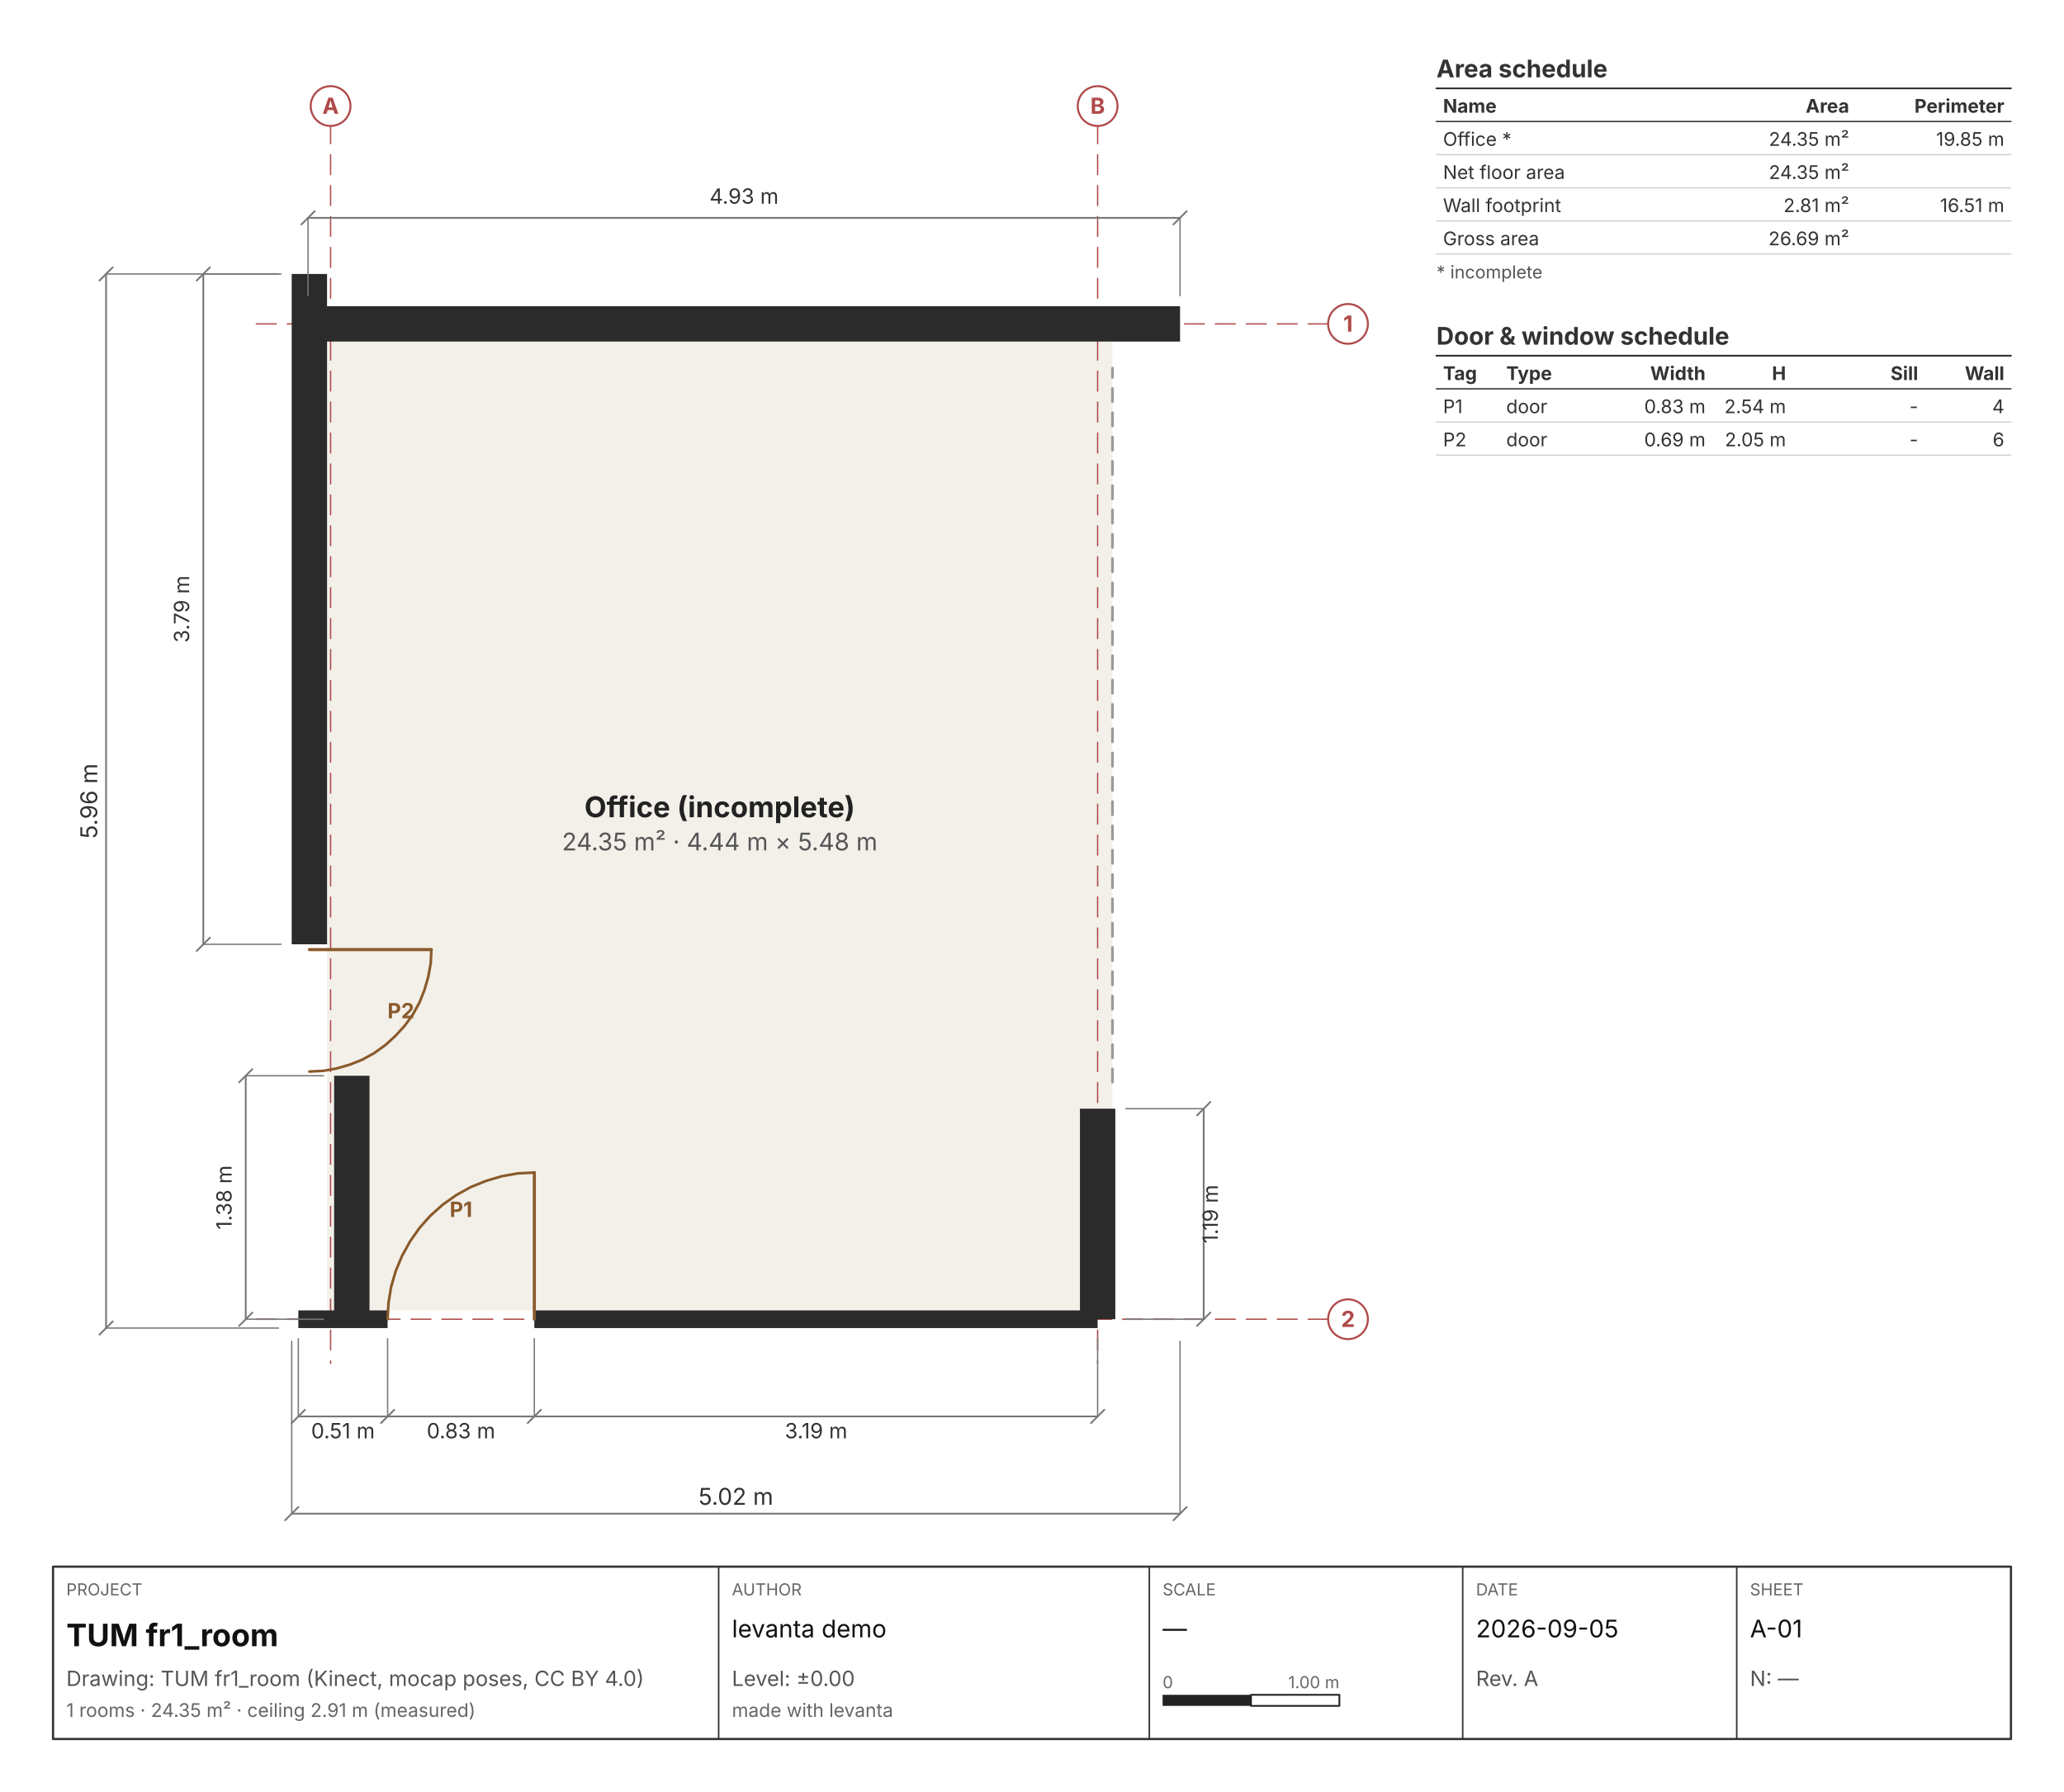
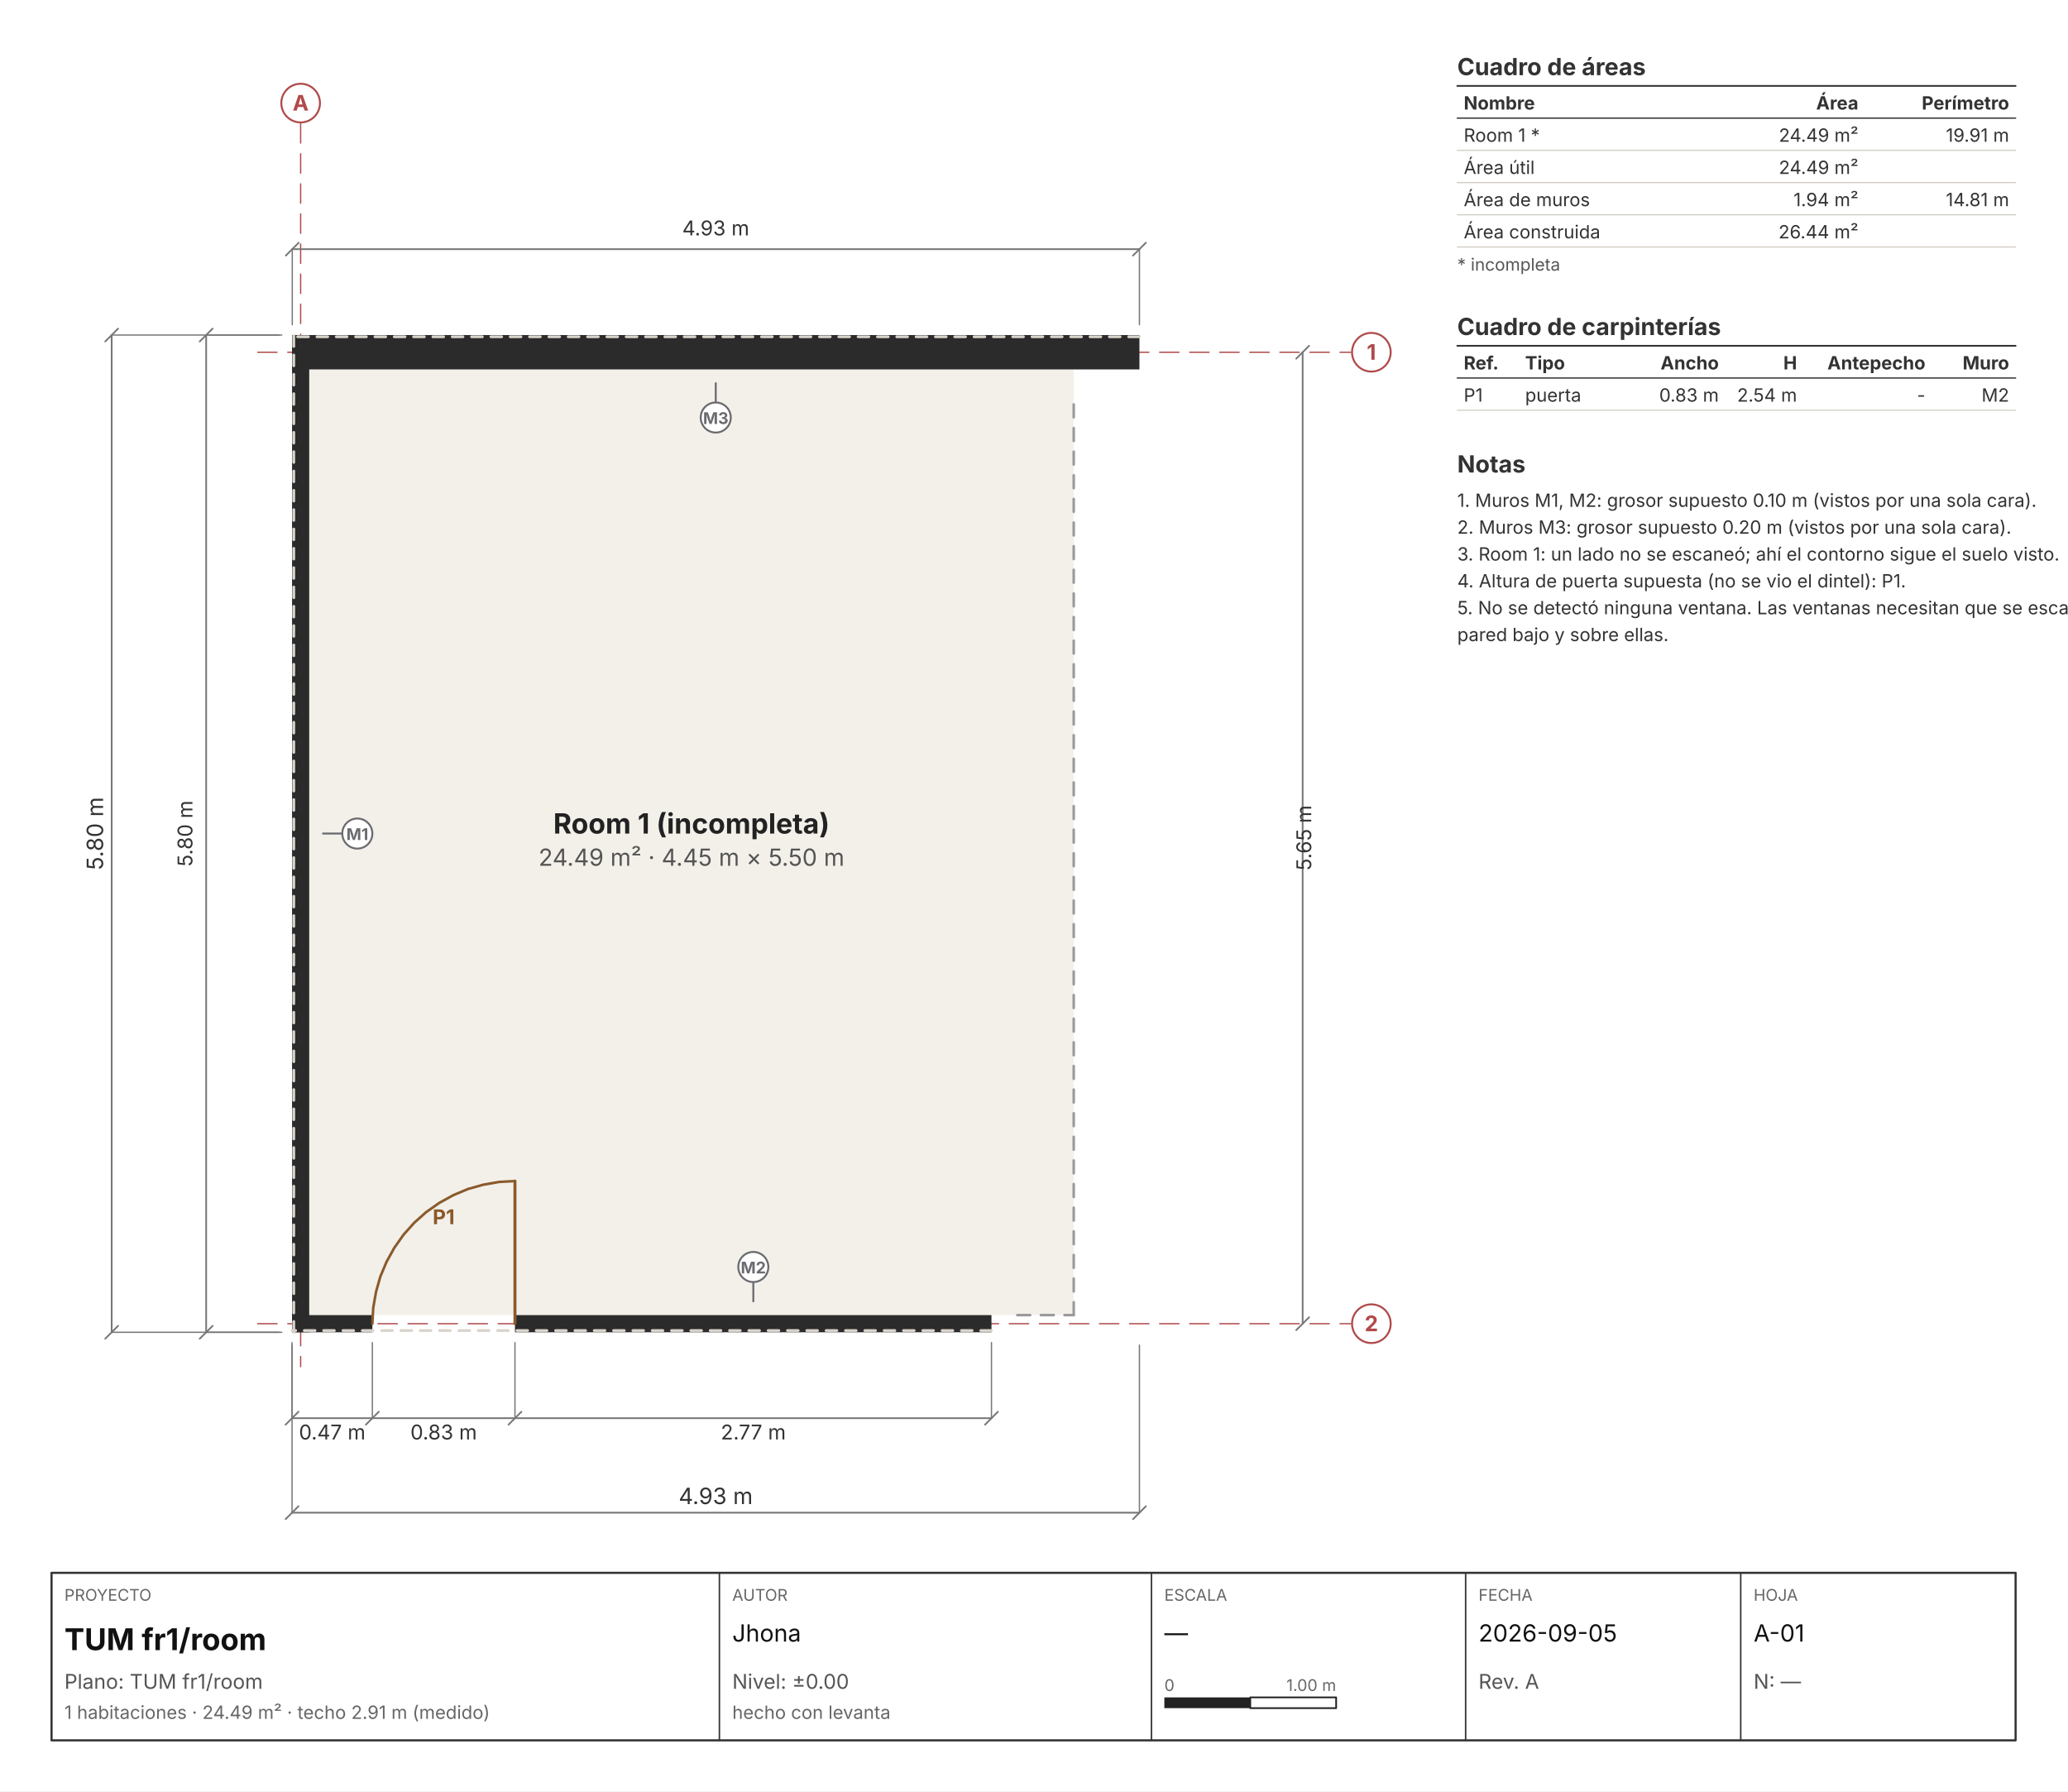
- <svg xmlns="http://www.w3.org/2000/svg" width="934" height="811" viewBox="0 0 934 811" font-family="Inter, 'Segoe UI', Helvetica, Arial, sans-serif">
-   <rect width="934" height="811" fill="#ffffff" />
-   <path class="room" d="M 148.0,593.1 503.4,593.1 503.4,154.6 148.0,154.6 Z" fill="#f3f0ea" />
-   <path class="open-edge" d="M 503.4,489.8 L 503.4,166.6" fill="none" stroke="#9a9a9a" stroke-width="1.2" stroke-linejoin="round" stroke-linecap="round" stroke-dasharray="6 5" />
-   <path class="axis" d="M 149.6,56.0 L 149.6,617.1" fill="none" stroke="#b04a4a" stroke-width="0.6" stroke-linejoin="round" stroke-linecap="round" stroke-dasharray="9 5" />
-   <circle class="axis" cx="149.6" cy="48.0" r="9" fill="#ffffff" stroke="#b04a4a" stroke-width="0.9" />
-   <text class="axis" x="149.6" y="51.5" font-size="10" text-anchor="middle" fill="#b04a4a" font-weight="700">A</text>
-   <path class="axis" d="M 496.7,56.0 L 496.7,617.1" fill="none" stroke="#b04a4a" stroke-width="0.6" stroke-linejoin="round" stroke-linecap="round" stroke-dasharray="9 5" />
-   <circle class="axis" cx="496.7" cy="48.0" r="9" fill="#ffffff" stroke="#b04a4a" stroke-width="0.9" />
-   <text class="axis" x="496.7" y="51.5" font-size="10" text-anchor="middle" fill="#b04a4a" font-weight="700">B</text>
-   <path class="axis" d="M 116.0,146.6 L 602.0,146.6" fill="none" stroke="#b04a4a" stroke-width="0.6" stroke-linejoin="round" stroke-linecap="round" stroke-dasharray="9 5" />
-   <circle class="axis" cx="610.0" cy="146.6" r="9" fill="#ffffff" stroke="#b04a4a" stroke-width="0.9" />
-   <text class="axis" x="610.0" y="150.1" font-size="10" text-anchor="middle" fill="#b04a4a" font-weight="700">1</text>
-   <path class="axis" d="M 116.0,597.1 L 602.0,597.1" fill="none" stroke="#b04a4a" stroke-width="0.6" stroke-linejoin="round" stroke-linecap="round" stroke-dasharray="9 5" />
-   <circle class="axis" cx="610.0" cy="597.1" r="9" fill="#ffffff" stroke="#b04a4a" stroke-width="0.9" />
-   <text class="axis" x="610.0" y="600.6" font-size="10" text-anchor="middle" fill="#b04a4a" font-weight="700">2</text>
-   <path class="wall" d="M 132.0,124.0 148.0,124.0 148.0,427.4 132.0,427.4 132.0,124.0 Z" fill="#2b2b2b" />
-   <path class="wall" d="M 151.2,486.9 167.2,486.9 167.2,597.1 151.2,597.1 151.2,486.9 Z" fill="#2b2b2b" />
-   <path class="wall" d="M 488.7,501.8 504.7,501.8 504.7,597.1 488.7,597.1 488.7,501.8 Z" fill="#2b2b2b" />
-   <path class="wall" d="M 135.0,593.1 175.4,593.1 175.4,601.1 135.0,601.1 135.0,593.1 Z" fill="#2b2b2b" />
-   <path class="wall" d="M 496.7,593.1 496.7,601.1 241.8,601.1 241.8,593.1 496.7,593.1 Z" fill="#2b2b2b" />
-   <path class="wall" d="M 139.4,154.6 139.4,138.6 534.0,138.6 534.0,154.6 139.4,154.6 Z" fill="#2b2b2b" />
-   <path class="door" d="M 241.8,597.1 L 241.8,530.7" fill="none" stroke="#8a5a2b" stroke-width="1.4" stroke-linejoin="round" stroke-linecap="round" />
-   <path class="door" d="M 241.8,530.7 L 234.3,531.1 L 227.0,532.4 L 219.9,534.5 L 213.0,537.3 L 206.5,540.9 L 200.4,545.2 L 194.8,550.2 L 189.9,555.7 L 185.6,561.8 L 182.0,568.3 L 179.1,575.2 L 177.0,582.4 L 175.8,589.7 L 175.4,597.1" fill="none" stroke="#8a5a2b" stroke-width="1.2" stroke-linejoin="round" stroke-linecap="round" />
-   <text class="tag" x="208.6" y="550.8" font-size="9.5" text-anchor="middle" fill="#8a5a2b" font-weight="700">P1</text>
-   <path class="door" d="M 140.0,429.8 L 195.2,429.8" fill="none" stroke="#8a5a2b" stroke-width="1.4" stroke-linejoin="round" stroke-linecap="round" />
-   <path class="door" d="M 195.2,429.8 L 194.9,436.0 L 193.8,442.1 L 192.1,448.0 L 189.8,453.8 L 186.8,459.2 L 183.2,464.2 L 179.0,468.8 L 174.4,473.0 L 169.4,476.6 L 164.0,479.6 L 158.2,481.9 L 152.3,483.6 L 146.2,484.7 L 140.0,485.0" fill="none" stroke="#8a5a2b" stroke-width="1.2" stroke-linejoin="round" stroke-linecap="round" />
-   <text class="tag" x="181.4" y="460.9" font-size="9.5" text-anchor="middle" fill="#8a5a2b" font-weight="700">P2</text>
-   <text class="label" x="325.7" y="369.9" font-size="13" text-anchor="middle" fill="#222222" font-weight="700">Office (incomplete)</text>
-   <text class="label" x="325.7" y="384.9" font-size="11" text-anchor="middle" fill="#555555">24.35 m² · 4.44 m × 5.48 m</text>
-   <path class="dim-chain" d="M 92.0,427.4 L 92.0,124.0" fill="none" stroke="#777777" stroke-width="0.8" stroke-linejoin="round" stroke-linecap="round" />
-   <path class="dim-chain" d="M 127.2,427.4 L 92.0,427.4" fill="none" stroke="#777777" stroke-width="0.6" stroke-linejoin="round" stroke-linecap="round" />
-   <path class="dim" d="M 89.0,430.4 L 95.0,424.4" fill="none" stroke="#777777" stroke-width="0.8" stroke-linejoin="round" stroke-linecap="round" />
-   <path class="dim-chain" d="M 127.2,124.0 L 92.0,124.0" fill="none" stroke="#777777" stroke-width="0.6" stroke-linejoin="round" stroke-linecap="round" />
-   <path class="dim" d="M 89.0,127.0 L 95.0,121.0" fill="none" stroke="#777777" stroke-width="0.8" stroke-linejoin="round" stroke-linecap="round" />
-   <text class="dim-chain" x="85.6" y="275.7" font-size="9.5" text-anchor="middle" fill="#333333" transform="rotate(-90 85.6 275.7)">3.79 m</text>
-   <path class="dim-chain" d="M 111.2,597.1 L 111.2,486.9" fill="none" stroke="#777777" stroke-width="0.8" stroke-linejoin="round" stroke-linecap="round" />
-   <path class="dim-chain" d="M 146.4,597.1 L 111.2,597.1" fill="none" stroke="#777777" stroke-width="0.6" stroke-linejoin="round" stroke-linecap="round" />
-   <path class="dim" d="M 108.2,600.1 L 114.2,594.1" fill="none" stroke="#777777" stroke-width="0.8" stroke-linejoin="round" stroke-linecap="round" />
-   <path class="dim-chain" d="M 146.4,486.9 L 111.2,486.9" fill="none" stroke="#777777" stroke-width="0.6" stroke-linejoin="round" stroke-linecap="round" />
-   <path class="dim" d="M 108.2,489.9 L 114.2,483.9" fill="none" stroke="#777777" stroke-width="0.8" stroke-linejoin="round" stroke-linecap="round" />
-   <text class="dim-chain" x="104.8" y="542.0" font-size="9.5" text-anchor="middle" fill="#333333" transform="rotate(-90 104.8 542.0)">1.38 m</text>
-   <path class="dim-chain" d="M 544.7,597.1 L 544.7,501.8" fill="none" stroke="#777777" stroke-width="0.8" stroke-linejoin="round" stroke-linecap="round" />
-   <path class="dim-chain" d="M 509.5,597.1 L 544.7,597.1" fill="none" stroke="#777777" stroke-width="0.6" stroke-linejoin="round" stroke-linecap="round" />
-   <path class="dim" d="M 541.7,600.1 L 547.7,594.1" fill="none" stroke="#777777" stroke-width="0.8" stroke-linejoin="round" stroke-linecap="round" />
-   <path class="dim-chain" d="M 509.5,501.8 L 544.7,501.8" fill="none" stroke="#777777" stroke-width="0.6" stroke-linejoin="round" stroke-linecap="round" />
-   <path class="dim" d="M 541.7,504.8 L 547.7,498.8" fill="none" stroke="#777777" stroke-width="0.8" stroke-linejoin="round" stroke-linecap="round" />
-   <text class="dim-chain" x="551.1" y="549.5" font-size="9.5" text-anchor="middle" fill="#333333" transform="rotate(-90 551.1 549.5)">1.19 m</text>
-   <path class="dim-chain" d="M 496.7,641.1 L 135.0,641.1" fill="none" stroke="#777777" stroke-width="0.8" stroke-linejoin="round" stroke-linecap="round" />
-   <path class="dim-chain" d="M 496.7,605.9 L 496.7,641.1" fill="none" stroke="#777777" stroke-width="0.6" stroke-linejoin="round" stroke-linecap="round" />
-   <path class="dim" d="M 493.7,644.1 L 499.7,638.1" fill="none" stroke="#777777" stroke-width="0.8" stroke-linejoin="round" stroke-linecap="round" />
-   <path class="dim-chain" d="M 241.8,605.9 L 241.8,641.1" fill="none" stroke="#777777" stroke-width="0.6" stroke-linejoin="round" stroke-linecap="round" />
-   <path class="dim" d="M 238.8,644.1 L 244.8,638.1" fill="none" stroke="#777777" stroke-width="0.8" stroke-linejoin="round" stroke-linecap="round" />
-   <path class="dim-chain" d="M 175.4,605.9 L 175.4,641.1" fill="none" stroke="#777777" stroke-width="0.6" stroke-linejoin="round" stroke-linecap="round" />
-   <path class="dim" d="M 172.4,644.1 L 178.4,638.1" fill="none" stroke="#777777" stroke-width="0.8" stroke-linejoin="round" stroke-linecap="round" />
-   <path class="dim-chain" d="M 135.0,605.9 L 135.0,641.1" fill="none" stroke="#777777" stroke-width="0.6" stroke-linejoin="round" stroke-linecap="round" />
-   <path class="dim" d="M 132.0,644.1 L 138.0,638.1" fill="none" stroke="#777777" stroke-width="0.8" stroke-linejoin="round" stroke-linecap="round" />
-   <text class="dim-chain" x="369.3" y="651.0" font-size="9.5" text-anchor="middle" fill="#333333">3.19 m</text>
-   <text class="dim-chain" x="208.6" y="651.0" font-size="9.5" text-anchor="middle" fill="#333333">0.83 m</text>
-   <text class="dim-chain" x="155.2" y="651.0" font-size="9.5" text-anchor="middle" fill="#333333">0.51 m</text>
-   <path class="dim-chain" d="M 534.0,98.6 L 139.4,98.6" fill="none" stroke="#777777" stroke-width="0.8" stroke-linejoin="round" stroke-linecap="round" />
-   <path class="dim-chain" d="M 534.0,133.8 L 534.0,98.6" fill="none" stroke="#777777" stroke-width="0.6" stroke-linejoin="round" stroke-linecap="round" />
-   <path class="dim" d="M 531.0,101.6 L 537.0,95.6" fill="none" stroke="#777777" stroke-width="0.8" stroke-linejoin="round" stroke-linecap="round" />
-   <path class="dim-chain" d="M 139.4,133.8 L 139.4,98.6" fill="none" stroke="#777777" stroke-width="0.6" stroke-linejoin="round" stroke-linecap="round" />
-   <path class="dim" d="M 136.4,101.6 L 142.4,95.6" fill="none" stroke="#777777" stroke-width="0.8" stroke-linejoin="round" stroke-linecap="round" />
-   <text class="dim-chain" x="336.7" y="92.2" font-size="9.5" text-anchor="middle" fill="#333333">4.93 m</text>
-   <path class="dim" d="M 132.0,685.1 L 534.0,685.1" fill="none" stroke="#777777" stroke-width="0.8" stroke-linejoin="round" stroke-linecap="round" />
-   <path class="dim" d="M 132.0,607.1 L 132.0,685.1" fill="none" stroke="#777777" stroke-width="0.6" stroke-linejoin="round" stroke-linecap="round" />
-   <path class="dim" d="M 534.0,607.1 L 534.0,685.1" fill="none" stroke="#777777" stroke-width="0.6" stroke-linejoin="round" stroke-linecap="round" />
-   <path class="dim" d="M 129.0,688.1 L 135.0,682.1" fill="none" stroke="#777777" stroke-width="0.8" stroke-linejoin="round" stroke-linecap="round" />
-   <path class="dim" d="M 531.0,688.1 L 537.0,682.1" fill="none" stroke="#777777" stroke-width="0.8" stroke-linejoin="round" stroke-linecap="round" />
-   <text class="dim" x="333.0" y="681.1" font-size="10.5" text-anchor="middle" fill="#333333">5.02 m</text>
-   <path class="dim" d="M 48.0,601.1 L 48.0,124.0" fill="none" stroke="#777777" stroke-width="0.8" stroke-linejoin="round" stroke-linecap="round" />
-   <path class="dim" d="M 126.0,601.1 L 48.0,601.1" fill="none" stroke="#777777" stroke-width="0.6" stroke-linejoin="round" stroke-linecap="round" />
-   <path class="dim" d="M 126.0,124.0 L 48.0,124.0" fill="none" stroke="#777777" stroke-width="0.6" stroke-linejoin="round" stroke-linecap="round" />
-   <path class="dim" d="M 45.0,604.1 L 51.0,598.1" fill="none" stroke="#777777" stroke-width="0.8" stroke-linejoin="round" stroke-linecap="round" />
-   <path class="dim" d="M 45.0,127.0 L 51.0,121.0" fill="none" stroke="#777777" stroke-width="0.8" stroke-linejoin="round" stroke-linecap="round" />
-   <text class="dim" x="44.0" y="362.6" font-size="10.5" text-anchor="middle" fill="#333333" transform="rotate(-90 44.0 362.6)">5.96 m</text>
-   <text class="table" x="650.0" y="35.0" font-size="11" text-anchor="start" fill="#333333" font-weight="700">Area schedule</text>
-   <path class="table" d="M 650.0,40.0 L 910.0,40.0" fill="none" stroke="#333333" stroke-width="0.8" stroke-linejoin="round" stroke-linecap="round" />
-   <text class="table" x="653.0" y="51.0" font-size="8.5" text-anchor="start" fill="#333333" font-weight="700">Name</text>
-   <text class="table" x="836.8" y="51.0" font-size="8.5" text-anchor="end" fill="#333333" font-weight="700">Area</text>
-   <text class="table" x="907.0" y="51.0" font-size="8.5" text-anchor="end" fill="#333333" font-weight="700">Perimeter</text>
-   <path class="table" d="M 650.0,55.0 L 910.0,55.0" fill="none" stroke="#333333" stroke-width="0.6" stroke-linejoin="round" stroke-linecap="round" />
-   <text class="table" x="653.0" y="66.0" font-size="8.5" text-anchor="start" fill="#333333">Office *</text>
-   <text class="table" x="836.8" y="66.0" font-size="8.5" text-anchor="end" fill="#333333">24.35 m²</text>
-   <text class="table" x="907.0" y="66.0" font-size="8.5" text-anchor="end" fill="#333333">19.85 m</text>
-   <path class="table" d="M 650.0,70.0 L 910.0,70.0" fill="none" stroke="#cfcac2" stroke-width="0.5" stroke-linejoin="round" stroke-linecap="round" />
-   <text class="table" x="653.0" y="81.0" font-size="8.5" text-anchor="start" fill="#333333">Net floor area</text>
-   <text class="table" x="836.8" y="81.0" font-size="8.5" text-anchor="end" fill="#333333">24.35 m²</text>
-   <text class="table" x="907.0" y="81.0" font-size="8.5" text-anchor="end" fill="#333333" />
-   <path class="table" d="M 650.0,85.0 L 910.0,85.0" fill="none" stroke="#cfcac2" stroke-width="0.5" stroke-linejoin="round" stroke-linecap="round" />
-   <text class="table" x="653.0" y="96.0" font-size="8.5" text-anchor="start" fill="#333333">Wall footprint</text>
-   <text class="table" x="836.8" y="96.0" font-size="8.5" text-anchor="end" fill="#333333">2.81 m²</text>
-   <text class="table" x="907.0" y="96.0" font-size="8.5" text-anchor="end" fill="#333333">16.51 m</text>
-   <path class="table" d="M 650.0,100.0 L 910.0,100.0" fill="none" stroke="#cfcac2" stroke-width="0.5" stroke-linejoin="round" stroke-linecap="round" />
-   <text class="table" x="653.0" y="111.0" font-size="8.5" text-anchor="start" fill="#333333">Gross area</text>
-   <text class="table" x="836.8" y="111.0" font-size="8.5" text-anchor="end" fill="#333333">26.69 m²</text>
-   <text class="table" x="907.0" y="111.0" font-size="8.5" text-anchor="end" fill="#333333" />
-   <path class="table" d="M 650.0,115.0 L 910.0,115.0" fill="none" stroke="#cfcac2" stroke-width="0.5" stroke-linejoin="round" stroke-linecap="round" />
-   <text class="table" x="650.0" y="126.0" font-size="8" text-anchor="start" fill="#555555">* incomplete</text>
-   <text class="table" x="650.0" y="156.0" font-size="11" text-anchor="start" fill="#333333" font-weight="700">Door &amp; window schedule</text>
-   <path class="table" d="M 650.0,161.0 L 910.0,161.0" fill="none" stroke="#333333" stroke-width="0.8" stroke-linejoin="round" stroke-linecap="round" />
-   <text class="table" x="653.0" y="172.0" font-size="8.5" text-anchor="start" fill="#333333" font-weight="700">Tag</text>
-   <text class="table" x="681.6" y="172.0" font-size="8.5" text-anchor="start" fill="#333333" font-weight="700">Type</text>
-   <text class="table" x="771.8" y="172.0" font-size="8.5" text-anchor="end" fill="#333333" font-weight="700">Width</text>
-   <text class="table" x="808.2" y="172.0" font-size="8.5" text-anchor="end" fill="#333333" font-weight="700">H</text>
-   <text class="table" x="868.0" y="172.0" font-size="8.5" text-anchor="end" fill="#333333" font-weight="700">Sill</text>
-   <text class="table" x="907.0" y="172.0" font-size="8.5" text-anchor="end" fill="#333333" font-weight="700">Wall</text>
-   <path class="table" d="M 650.0,176.0 L 910.0,176.0" fill="none" stroke="#333333" stroke-width="0.6" stroke-linejoin="round" stroke-linecap="round" />
-   <text class="table" x="653.0" y="187.0" font-size="8.5" text-anchor="start" fill="#333333">P1</text>
-   <text class="table" x="681.6" y="187.0" font-size="8.5" text-anchor="start" fill="#333333">door</text>
-   <text class="table" x="771.8" y="187.0" font-size="8.5" text-anchor="end" fill="#333333">0.83 m</text>
-   <text class="table" x="808.2" y="187.0" font-size="8.5" text-anchor="end" fill="#333333">2.54 m</text>
-   <text class="table" x="868.0" y="187.0" font-size="8.5" text-anchor="end" fill="#333333">-</text>
-   <text class="table" x="907.0" y="187.0" font-size="8.5" text-anchor="end" fill="#333333">4</text>
-   <path class="table" d="M 650.0,191.0 L 910.0,191.0" fill="none" stroke="#cfcac2" stroke-width="0.5" stroke-linejoin="round" stroke-linecap="round" />
-   <text class="table" x="653.0" y="202.0" font-size="8.5" text-anchor="start" fill="#333333">P2</text>
-   <text class="table" x="681.6" y="202.0" font-size="8.5" text-anchor="start" fill="#333333">door</text>
-   <text class="table" x="771.8" y="202.0" font-size="8.5" text-anchor="end" fill="#333333">0.69 m</text>
-   <text class="table" x="808.2" y="202.0" font-size="8.5" text-anchor="end" fill="#333333">2.05 m</text>
-   <text class="table" x="868.0" y="202.0" font-size="8.5" text-anchor="end" fill="#333333">-</text>
-   <text class="table" x="907.0" y="202.0" font-size="8.5" text-anchor="end" fill="#333333">6</text>
-   <path class="table" d="M 650.0,206.0 L 910.0,206.0" fill="none" stroke="#cfcac2" stroke-width="0.5" stroke-linejoin="round" stroke-linecap="round" />
-   <path class="titleblock" d="M 24.0,709.1 910.0,709.1 910.0,787.1 24.0,787.1 Z" fill="#ffffff" stroke="#333" stroke-width="1" stroke-linejoin="round" stroke-linecap="round" />
-   <path class="titleblock" d="M 325.2,709.1 L 325.2,787.1" fill="none" stroke="#333" stroke-width="0.7" stroke-linejoin="round" stroke-linecap="round" />
-   <path class="titleblock" d="M 520.1,709.1 L 520.1,787.1" fill="none" stroke="#333" stroke-width="0.7" stroke-linejoin="round" stroke-linecap="round" />
-   <path class="titleblock" d="M 661.9,709.1 L 661.9,787.1" fill="none" stroke="#333" stroke-width="0.7" stroke-linejoin="round" stroke-linecap="round" />
-   <path class="titleblock" d="M 785.9,709.1 L 785.9,787.1" fill="none" stroke="#333" stroke-width="0.7" stroke-linejoin="round" stroke-linecap="round" />
-   <text class="titleblock" x="30.0" y="722.1" font-size="7.5" text-anchor="start" fill="#666666">PROJECT</text>
-   <text class="titleblock" x="30.0" y="745.1" font-size="14" text-anchor="start" fill="#111111" font-weight="700">TUM fr1_room</text>
-   <text class="titleblock" x="30.0" y="763.1" font-size="9.5" text-anchor="start" fill="#555555">Drawing: TUM fr1_room (Kinect, mocap poses, CC BY 4.0)</text>
-   <text class="titleblock" x="30.0" y="777.1" font-size="8.5" text-anchor="start" fill="#666666">1 rooms · 24.35 m² · ceiling 2.91 m (measured)</text>
-   <text class="titleblock" x="331.2" y="722.1" font-size="7.5" text-anchor="start" fill="#666666">AUTHOR</text>
-   <text class="titleblock" x="331.2" y="741.1" font-size="11" text-anchor="start" fill="#111111">levanta demo</text>
-   <text class="titleblock" x="331.2" y="763.1" font-size="9.5" text-anchor="start" fill="#555555">Level: ±0.00</text>
-   <text class="titleblock" x="331.2" y="777.1" font-size="8.5" text-anchor="start" fill="#666666">made with levanta</text>
-   <text class="titleblock" x="526.1" y="722.1" font-size="7.5" text-anchor="start" fill="#666666">SCALE</text>
-   <text class="titleblock" x="526.1" y="741.1" font-size="11" text-anchor="start" fill="#111111">—</text>
-   <path class="titleblock" d="M 526.1,767.1 566.1,767.1 566.1,772.1 526.1,772.1 Z" fill="#222" />
-   <path class="titleblock" d="M 566.1,767.1 606.1,767.1 606.1,772.1 566.1,772.1 Z" fill="none" stroke="#222" stroke-width="0.8" stroke-linejoin="round" stroke-linecap="round" />
-   <text class="titleblock" x="526.1" y="764.1" font-size="7.5" text-anchor="start" fill="#666666">0</text>
-   <text class="titleblock" x="606.1" y="764.1" font-size="7.5" text-anchor="end" fill="#666666">1.00 m</text>
-   <text class="titleblock" x="667.9" y="722.1" font-size="7.5" text-anchor="start" fill="#666666">DATE</text>
-   <text class="titleblock" x="667.9" y="741.1" font-size="11" text-anchor="start" fill="#111111">2026-09-05</text>
-   <text class="titleblock" x="667.9" y="763.1" font-size="9.5" text-anchor="start" fill="#555555">Rev. A</text>
-   <text class="titleblock" x="791.9" y="722.1" font-size="7.5" text-anchor="start" fill="#666666">SHEET</text>
-   <text class="titleblock" x="791.9" y="741.1" font-size="11" text-anchor="start" fill="#111111">A-01</text>
-   <text class="titleblock" x="791.9" y="763.1" font-size="9.5" text-anchor="start" fill="#555555">N: —</text>
+ <svg xmlns="http://www.w3.org/2000/svg" width="963" height="834" viewBox="0 0 963 834" font-family="Inter, 'Segoe UI', Helvetica, Arial, sans-serif">
+   <rect width="963" height="834" fill="#ffffff" />
+   <path class="room" d="M 144.0,172.0 144.0,612.3 500.0,612.3 500.0,172.0 Z" fill="#f3f0ea" />
+   <path class="open-edge" d="M 473.7,612.3 L 500.0,612.3" fill="none" stroke="#9a9a9a" stroke-width="1.2" stroke-linejoin="round" stroke-linecap="round" stroke-dasharray="6 5" />
+   <path class="open-edge" d="M 500.0,612.3 L 500.0,184.0" fill="none" stroke="#9a9a9a" stroke-width="1.2" stroke-linejoin="round" stroke-linecap="round" stroke-dasharray="6 5" />
+   <path class="axis" d="M 140.0,57.6 L 140.0,636.3" fill="none" stroke="#b04a4a" stroke-width="0.6" stroke-linejoin="round" stroke-linecap="round" stroke-dasharray="9 5" />
+   <circle class="axis" cx="140.0" cy="48.0" r="9" fill="#ffffff" stroke="#b04a4a" stroke-width="0.9" />
+   <text class="axis" x="140.0" y="51.5" font-size="10" text-anchor="middle" fill="#b04a4a" font-weight="700">A</text>
+   <path class="axis" d="M 120.0,164.0 L 629.0,164.0" fill="none" stroke="#b04a4a" stroke-width="0.6" stroke-linejoin="round" stroke-linecap="round" stroke-dasharray="9 5" />
+   <circle class="axis" cx="638.6" cy="164.0" r="9" fill="#ffffff" stroke="#b04a4a" stroke-width="0.9" />
+   <text class="axis" x="638.6" y="167.5" font-size="10" text-anchor="middle" fill="#b04a4a" font-weight="700">1</text>
+   <path class="axis" d="M 120.0,616.3 L 629.0,616.3" fill="none" stroke="#b04a4a" stroke-width="0.6" stroke-linejoin="round" stroke-linecap="round" stroke-dasharray="9 5" />
+   <circle class="axis" cx="638.6" cy="616.3" r="9" fill="#ffffff" stroke="#b04a4a" stroke-width="0.9" />
+   <text class="axis" x="638.6" y="619.8" font-size="10" text-anchor="middle" fill="#b04a4a" font-weight="700">2</text>
+   <path class="wall" d="M 136.0,156.0 144.0,156.0 144.0,620.3 136.0,620.3 136.0,156.0 Z" fill="#2b2b2b" />
+   <path class="wall" d="M 136.0,612.3 173.4,612.3 173.4,620.3 136.0,620.3 136.0,612.3 Z" fill="#2b2b2b" />
+   <path class="wall" d="M 461.7,612.3 461.7,620.3 239.8,620.3 239.8,612.3 461.7,612.3 Z" fill="#2b2b2b" />
+   <path class="wall" d="M 136.1,172.0 136.1,156.0 530.6,156.0 530.6,172.0 136.1,172.0 Z" fill="#2b2b2b" />
+   <path class="wall-assumed" d="M 136.8,620.3 L 136.8,156.0" fill="none" stroke="#d9d4cb" stroke-width="1.3" stroke-linejoin="round" stroke-linecap="round" stroke-dasharray="5 4" />
+   <path class="wall-assumed" d="M 461.7,619.5 L 136.0,619.5" fill="none" stroke="#d9d4cb" stroke-width="1.3" stroke-linejoin="round" stroke-linecap="round" stroke-dasharray="5 4" />
+   <path class="wall-assumed" d="M 530.6,156.8 L 136.1,156.8" fill="none" stroke="#d9d4cb" stroke-width="1.3" stroke-linejoin="round" stroke-linecap="round" stroke-dasharray="5 4" />
+   <path class="door" d="M 239.8,616.3 L 239.8,549.9" fill="none" stroke="#8a5a2b" stroke-width="1.4" stroke-linejoin="round" stroke-linecap="round" />
+   <path class="door" d="M 239.8,549.9 L 232.4,550.3 L 225.0,551.6 L 217.9,553.6 L 211.0,556.5 L 204.5,560.1 L 198.4,564.4 L 192.9,569.3 L 187.9,574.9 L 183.6,581.0 L 180.0,587.5 L 177.1,594.4 L 175.1,601.5 L 173.8,608.9 L 173.4,616.3" fill="none" stroke="#8a5a2b" stroke-width="1.2" stroke-linejoin="round" stroke-linecap="round" />
+   <text class="tag" x="206.6" y="570.0" font-size="9.5" text-anchor="middle" fill="#8a5a2b" font-weight="700">P1</text>
+   <path class="wall-tag-pointer" d="M 159.2,388.1 L 150.4,388.1" fill="none" stroke="#6b6b6f" stroke-width="0.9" stroke-linejoin="round" stroke-linecap="round" />
+   <circle class="wall-tag-circle" cx="166.4" cy="388.1" r="7" fill="#ffffff" stroke="#6b6b6f" stroke-width="0.9" />
+   <text class="wall-tag" x="166.4" y="391.1" font-size="7.5" text-anchor="middle" fill="#6b6b6f" font-weight="700">M1</text>
+   <path class="wall-tag-pointer" d="M 350.8,597.1 L 350.8,605.9" fill="none" stroke="#6b6b6f" stroke-width="0.9" stroke-linejoin="round" stroke-linecap="round" />
+   <circle class="wall-tag-circle" cx="350.8" cy="589.9" r="7" fill="#ffffff" stroke="#6b6b6f" stroke-width="0.9" />
+   <text class="wall-tag" x="350.8" y="592.9" font-size="7.5" text-anchor="middle" fill="#6b6b6f" font-weight="700">M2</text>
+   <path class="wall-tag-pointer" d="M 333.3,187.2 L 333.3,178.4" fill="none" stroke="#6b6b6f" stroke-width="0.9" stroke-linejoin="round" stroke-linecap="round" />
+   <circle class="wall-tag-circle" cx="333.3" cy="194.4" r="7" fill="#ffffff" stroke="#6b6b6f" stroke-width="0.9" />
+   <text class="wall-tag" x="333.3" y="197.4" font-size="7.5" text-anchor="middle" fill="#6b6b6f" font-weight="700">M3</text>
+   <text class="label" x="322.0" y="388.1" font-size="13" text-anchor="middle" fill="#222222" font-weight="700">Room 1 (incompleta)</text>
+   <text class="label" x="322.0" y="403.1" font-size="11" text-anchor="middle" fill="#555555">24.49 m² · 4.45 m × 5.50 m</text>
+   <path class="dim-chain" d="M 96.0,620.3 L 96.0,156.0" fill="none" stroke="#777777" stroke-width="0.8" stroke-linejoin="round" stroke-linecap="round" />
+   <path class="dim-chain" d="M 131.2,620.3 L 96.0,620.3" fill="none" stroke="#777777" stroke-width="0.6" stroke-linejoin="round" stroke-linecap="round" />
+   <path class="dim" d="M 93.0,623.3 L 99.0,617.3" fill="none" stroke="#777777" stroke-width="0.8" stroke-linejoin="round" stroke-linecap="round" />
+   <path class="dim-chain" d="M 131.2,156.0 L 96.0,156.0" fill="none" stroke="#777777" stroke-width="0.6" stroke-linejoin="round" stroke-linecap="round" />
+   <path class="dim" d="M 93.0,159.0 L 99.0,153.0" fill="none" stroke="#777777" stroke-width="0.8" stroke-linejoin="round" stroke-linecap="round" />
+   <text class="dim-chain" x="89.6" y="388.1" font-size="9.5" text-anchor="middle" fill="#333333" transform="rotate(-90 89.6 388.1)">5.80 m</text>
+   <path class="dim-chain" d="M 461.7,660.3 L 136.0,660.3" fill="none" stroke="#777777" stroke-width="0.8" stroke-linejoin="round" stroke-linecap="round" />
+   <path class="dim-chain" d="M 461.7,625.1 L 461.7,660.3" fill="none" stroke="#777777" stroke-width="0.6" stroke-linejoin="round" stroke-linecap="round" />
+   <path class="dim" d="M 458.7,663.3 L 464.7,657.3" fill="none" stroke="#777777" stroke-width="0.8" stroke-linejoin="round" stroke-linecap="round" />
+   <path class="dim-chain" d="M 239.8,625.1 L 239.8,660.3" fill="none" stroke="#777777" stroke-width="0.6" stroke-linejoin="round" stroke-linecap="round" />
+   <path class="dim" d="M 236.8,663.3 L 242.8,657.3" fill="none" stroke="#777777" stroke-width="0.8" stroke-linejoin="round" stroke-linecap="round" />
+   <path class="dim-chain" d="M 173.4,625.1 L 173.4,660.3" fill="none" stroke="#777777" stroke-width="0.6" stroke-linejoin="round" stroke-linecap="round" />
+   <path class="dim" d="M 170.4,663.3 L 176.4,657.3" fill="none" stroke="#777777" stroke-width="0.8" stroke-linejoin="round" stroke-linecap="round" />
+   <path class="dim-chain" d="M 136.0,625.1 L 136.0,660.3" fill="none" stroke="#777777" stroke-width="0.6" stroke-linejoin="round" stroke-linecap="round" />
+   <path class="dim" d="M 133.0,663.3 L 139.0,657.3" fill="none" stroke="#777777" stroke-width="0.8" stroke-linejoin="round" stroke-linecap="round" />
+   <text class="dim-chain" x="350.8" y="670.2" font-size="9.5" text-anchor="middle" fill="#333333">2.77 m</text>
+   <text class="dim-chain" x="206.6" y="670.2" font-size="9.5" text-anchor="middle" fill="#333333">0.83 m</text>
+   <text class="dim-chain" x="154.7" y="670.2" font-size="9.5" text-anchor="middle" fill="#333333">0.47 m</text>
+   <path class="dim-chain" d="M 530.6,116.0 L 136.1,116.0" fill="none" stroke="#777777" stroke-width="0.8" stroke-linejoin="round" stroke-linecap="round" />
+   <path class="dim-chain" d="M 530.6,151.2 L 530.6,116.0" fill="none" stroke="#777777" stroke-width="0.6" stroke-linejoin="round" stroke-linecap="round" />
+   <path class="dim" d="M 527.6,119.0 L 533.6,113.0" fill="none" stroke="#777777" stroke-width="0.8" stroke-linejoin="round" stroke-linecap="round" />
+   <path class="dim-chain" d="M 136.1,151.2 L 136.1,116.0" fill="none" stroke="#777777" stroke-width="0.6" stroke-linejoin="round" stroke-linecap="round" />
+   <path class="dim" d="M 133.1,119.0 L 139.1,113.0" fill="none" stroke="#777777" stroke-width="0.8" stroke-linejoin="round" stroke-linecap="round" />
+   <text class="dim-chain" x="333.3" y="109.6" font-size="9.5" text-anchor="middle" fill="#333333">4.93 m</text>
+   <path class="dim-axes" d="M 606.6,616.3 L 606.6,164.0" fill="none" stroke="#777777" stroke-width="0.8" stroke-linejoin="round" stroke-linecap="round" />
+   <path class="dim" d="M 603.6,619.3 L 609.6,613.3" fill="none" stroke="#777777" stroke-width="0.8" stroke-linejoin="round" stroke-linecap="round" />
+   <path class="dim" d="M 603.6,167.0 L 609.6,161.0" fill="none" stroke="#777777" stroke-width="0.8" stroke-linejoin="round" stroke-linecap="round" />
+   <text class="dim-axes" x="610.6" y="390.1" font-size="9.5" text-anchor="middle" fill="#333333" transform="rotate(-90 610.6 390.1)">5.65 m</text>
+   <path class="dim" d="M 136.0,704.3 L 530.6,704.3" fill="none" stroke="#777777" stroke-width="0.8" stroke-linejoin="round" stroke-linecap="round" />
+   <path class="dim" d="M 136.0,626.3 L 136.0,704.3" fill="none" stroke="#777777" stroke-width="0.6" stroke-linejoin="round" stroke-linecap="round" />
+   <path class="dim" d="M 530.6,626.3 L 530.6,704.3" fill="none" stroke="#777777" stroke-width="0.6" stroke-linejoin="round" stroke-linecap="round" />
+   <path class="dim" d="M 133.0,707.3 L 139.0,701.3" fill="none" stroke="#777777" stroke-width="0.8" stroke-linejoin="round" stroke-linecap="round" />
+   <path class="dim" d="M 527.6,707.3 L 533.6,701.3" fill="none" stroke="#777777" stroke-width="0.8" stroke-linejoin="round" stroke-linecap="round" />
+   <text class="dim" x="333.3" y="700.3" font-size="10.5" text-anchor="middle" fill="#333333">4.93 m</text>
+   <path class="dim" d="M 52.0,620.3 L 52.0,156.0" fill="none" stroke="#777777" stroke-width="0.8" stroke-linejoin="round" stroke-linecap="round" />
+   <path class="dim" d="M 130.0,620.3 L 52.0,620.3" fill="none" stroke="#777777" stroke-width="0.6" stroke-linejoin="round" stroke-linecap="round" />
+   <path class="dim" d="M 130.0,156.0 L 52.0,156.0" fill="none" stroke="#777777" stroke-width="0.6" stroke-linejoin="round" stroke-linecap="round" />
+   <path class="dim" d="M 49.0,623.3 L 55.0,617.3" fill="none" stroke="#777777" stroke-width="0.8" stroke-linejoin="round" stroke-linecap="round" />
+   <path class="dim" d="M 49.0,159.0 L 55.0,153.0" fill="none" stroke="#777777" stroke-width="0.8" stroke-linejoin="round" stroke-linecap="round" />
+   <text class="dim" x="48.0" y="388.1" font-size="10.5" text-anchor="middle" fill="#333333" transform="rotate(-90 48.0 388.1)">5.80 m</text>
+   <text class="table" x="678.6" y="35.0" font-size="11" text-anchor="start" fill="#333333" font-weight="700">Cuadro de áreas</text>
+   <path class="table" d="M 678.6,40.0 L 938.6,40.0" fill="none" stroke="#333333" stroke-width="0.8" stroke-linejoin="round" stroke-linecap="round" />
+   <text class="table" x="681.6" y="51.0" font-size="8.5" text-anchor="start" fill="#333333" font-weight="700">Nombre</text>
+   <text class="table" x="865.4" y="51.0" font-size="8.5" text-anchor="end" fill="#333333" font-weight="700">Área</text>
+   <text class="table" x="935.6" y="51.0" font-size="8.5" text-anchor="end" fill="#333333" font-weight="700">Perímetro</text>
+   <path class="table" d="M 678.6,55.0 L 938.6,55.0" fill="none" stroke="#333333" stroke-width="0.6" stroke-linejoin="round" stroke-linecap="round" />
+   <text class="table" x="681.6" y="66.0" font-size="8.5" text-anchor="start" fill="#333333">Room 1 *</text>
+   <text class="table" x="865.4" y="66.0" font-size="8.5" text-anchor="end" fill="#333333">24.49 m²</text>
+   <text class="table" x="935.6" y="66.0" font-size="8.5" text-anchor="end" fill="#333333">19.91 m</text>
+   <path class="table" d="M 678.6,70.0 L 938.6,70.0" fill="none" stroke="#cfcac2" stroke-width="0.5" stroke-linejoin="round" stroke-linecap="round" />
+   <text class="table" x="681.6" y="81.0" font-size="8.5" text-anchor="start" fill="#333333">Área útil</text>
+   <text class="table" x="865.4" y="81.0" font-size="8.5" text-anchor="end" fill="#333333">24.49 m²</text>
+   <text class="table" x="935.6" y="81.0" font-size="8.5" text-anchor="end" fill="#333333" />
+   <path class="table" d="M 678.6,85.0 L 938.6,85.0" fill="none" stroke="#cfcac2" stroke-width="0.5" stroke-linejoin="round" stroke-linecap="round" />
+   <text class="table" x="681.6" y="96.0" font-size="8.5" text-anchor="start" fill="#333333">Área de muros</text>
+   <text class="table" x="865.4" y="96.0" font-size="8.5" text-anchor="end" fill="#333333">1.94 m²</text>
+   <text class="table" x="935.6" y="96.0" font-size="8.5" text-anchor="end" fill="#333333">14.81 m</text>
+   <path class="table" d="M 678.6,100.0 L 938.6,100.0" fill="none" stroke="#cfcac2" stroke-width="0.5" stroke-linejoin="round" stroke-linecap="round" />
+   <text class="table" x="681.6" y="111.0" font-size="8.5" text-anchor="start" fill="#333333">Área construida</text>
+   <text class="table" x="865.4" y="111.0" font-size="8.5" text-anchor="end" fill="#333333">26.44 m²</text>
+   <text class="table" x="935.6" y="111.0" font-size="8.5" text-anchor="end" fill="#333333" />
+   <path class="table" d="M 678.6,115.0 L 938.6,115.0" fill="none" stroke="#cfcac2" stroke-width="0.5" stroke-linejoin="round" stroke-linecap="round" />
+   <text class="table" x="678.6" y="126.0" font-size="8" text-anchor="start" fill="#555555">* incompleta</text>
+   <text class="table" x="678.6" y="156.0" font-size="11" text-anchor="start" fill="#333333" font-weight="700">Cuadro de carpinterías</text>
+   <path class="table" d="M 678.6,161.0 L 938.6,161.0" fill="none" stroke="#333333" stroke-width="0.8" stroke-linejoin="round" stroke-linecap="round" />
+   <text class="table" x="681.6" y="172.0" font-size="8.5" text-anchor="start" fill="#333333" font-weight="700">Ref.</text>
+   <text class="table" x="710.2" y="172.0" font-size="8.5" text-anchor="start" fill="#333333" font-weight="700">Tipo</text>
+   <text class="table" x="800.4" y="172.0" font-size="8.5" text-anchor="end" fill="#333333" font-weight="700">Ancho</text>
+   <text class="table" x="836.8" y="172.0" font-size="8.5" text-anchor="end" fill="#333333" font-weight="700">H</text>
+   <text class="table" x="896.6" y="172.0" font-size="8.5" text-anchor="end" fill="#333333" font-weight="700">Antepecho</text>
+   <text class="table" x="935.6" y="172.0" font-size="8.5" text-anchor="end" fill="#333333" font-weight="700">Muro</text>
+   <path class="table" d="M 678.6,176.0 L 938.6,176.0" fill="none" stroke="#333333" stroke-width="0.6" stroke-linejoin="round" stroke-linecap="round" />
+   <text class="table" x="681.6" y="187.0" font-size="8.5" text-anchor="start" fill="#333333">P1</text>
+   <text class="table" x="710.2" y="187.0" font-size="8.5" text-anchor="start" fill="#333333">puerta</text>
+   <text class="table" x="800.4" y="187.0" font-size="8.5" text-anchor="end" fill="#333333">0.83 m</text>
+   <text class="table" x="836.8" y="187.0" font-size="8.5" text-anchor="end" fill="#333333">2.54 m</text>
+   <text class="table" x="896.6" y="187.0" font-size="8.5" text-anchor="end" fill="#333333">-</text>
+   <text class="table" x="935.6" y="187.0" font-size="8.5" text-anchor="end" fill="#333333">M2</text>
+   <path class="table" d="M 678.6,191.0 L 938.6,191.0" fill="none" stroke="#cfcac2" stroke-width="0.5" stroke-linejoin="round" stroke-linecap="round" />
+   <text class="notes" x="678.6" y="220.0" font-size="11" text-anchor="start" fill="#333333" font-weight="700">Notas</text>
+   <text class="notes" x="678.6" y="236.0" font-size="8.5" text-anchor="start" fill="#333333">1. Muros M1, M2: grosor supuesto 0.10 m (vistos por una sola cara).</text>
+   <text class="notes" x="678.6" y="248.5" font-size="8.5" text-anchor="start" fill="#333333">2. Muros M3: grosor supuesto 0.20 m (vistos por una sola cara).</text>
+   <text class="notes" x="678.6" y="261.0" font-size="8.5" text-anchor="start" fill="#333333">3. Room 1: un lado no se escaneó; ahí el contorno sigue el suelo visto.</text>
+   <text class="notes" x="678.6" y="273.5" font-size="8.5" text-anchor="start" fill="#333333">4. Altura de puerta supuesta (no se vio el dintel): P1.</text>
+   <text class="notes" x="678.6" y="286.0" font-size="8.5" text-anchor="start" fill="#333333">5. No se detectó ninguna ventana. Las ventanas necesitan que se escanee la</text>
+   <text class="notes" x="678.6" y="298.5" font-size="8.5" text-anchor="start" fill="#333333">    pared bajo y sobre ellas.</text>
+   <path class="titleblock" d="M 24.0,732.3 938.6,732.3 938.6,810.3 24.0,810.3 Z" fill="#ffffff" stroke="#333" stroke-width="1" stroke-linejoin="round" stroke-linecap="round" />
+   <path class="titleblock" d="M 335.0,732.3 L 335.0,810.3" fill="none" stroke="#333" stroke-width="0.7" stroke-linejoin="round" stroke-linecap="round" />
+   <path class="titleblock" d="M 536.2,732.3 L 536.2,810.3" fill="none" stroke="#333" stroke-width="0.7" stroke-linejoin="round" stroke-linecap="round" />
+   <path class="titleblock" d="M 682.5,732.3 L 682.5,810.3" fill="none" stroke="#333" stroke-width="0.7" stroke-linejoin="round" stroke-linecap="round" />
+   <path class="titleblock" d="M 810.6,732.3 L 810.6,810.3" fill="none" stroke="#333" stroke-width="0.7" stroke-linejoin="round" stroke-linecap="round" />
+   <text class="titleblock" x="30.0" y="745.3" font-size="7.5" text-anchor="start" fill="#666666">PROYECTO</text>
+   <text class="titleblock" x="30.0" y="768.3" font-size="14" text-anchor="start" fill="#111111" font-weight="700">TUM fr1/room</text>
+   <text class="titleblock" x="30.0" y="786.3" font-size="9.5" text-anchor="start" fill="#555555">Plano: TUM fr1/room</text>
+   <text class="titleblock" x="30.0" y="800.3" font-size="8.5" text-anchor="start" fill="#666666">1 habitaciones · 24.49 m² · techo 2.91 m (medido)</text>
+   <text class="titleblock" x="341.0" y="745.3" font-size="7.5" text-anchor="start" fill="#666666">AUTOR</text>
+   <text class="titleblock" x="341.0" y="764.3" font-size="11" text-anchor="start" fill="#111111">Jhona</text>
+   <text class="titleblock" x="341.0" y="786.3" font-size="9.5" text-anchor="start" fill="#555555">Nivel: ±0.00</text>
+   <text class="titleblock" x="341.0" y="800.3" font-size="8.5" text-anchor="start" fill="#666666">hecho con levanta</text>
+   <text class="titleblock" x="542.2" y="745.3" font-size="7.5" text-anchor="start" fill="#666666">ESCALA</text>
+   <text class="titleblock" x="542.2" y="764.3" font-size="11" text-anchor="start" fill="#111111">—</text>
+   <path class="titleblock" d="M 542.2,790.3 582.2,790.3 582.2,795.3 542.2,795.3 Z" fill="#222" />
+   <path class="titleblock" d="M 582.2,790.3 622.2,790.3 622.2,795.3 582.2,795.3 Z" fill="none" stroke="#222" stroke-width="0.8" stroke-linejoin="round" stroke-linecap="round" />
+   <text class="titleblock" x="542.2" y="787.3" font-size="7.5" text-anchor="start" fill="#666666">0</text>
+   <text class="titleblock" x="622.2" y="787.3" font-size="7.5" text-anchor="end" fill="#666666">1.00 m</text>
+   <text class="titleblock" x="688.5" y="745.3" font-size="7.5" text-anchor="start" fill="#666666">FECHA</text>
+   <text class="titleblock" x="688.5" y="764.3" font-size="11" text-anchor="start" fill="#111111">2026-09-05</text>
+   <text class="titleblock" x="688.5" y="786.3" font-size="9.5" text-anchor="start" fill="#555555">Rev. A</text>
+   <text class="titleblock" x="816.6" y="745.3" font-size="7.5" text-anchor="start" fill="#666666">HOJA</text>
+   <text class="titleblock" x="816.6" y="764.3" font-size="11" text-anchor="start" fill="#111111">A-01</text>
+   <text class="titleblock" x="816.6" y="786.3" font-size="9.5" text-anchor="start" fill="#555555">N: —</text>
</svg>
